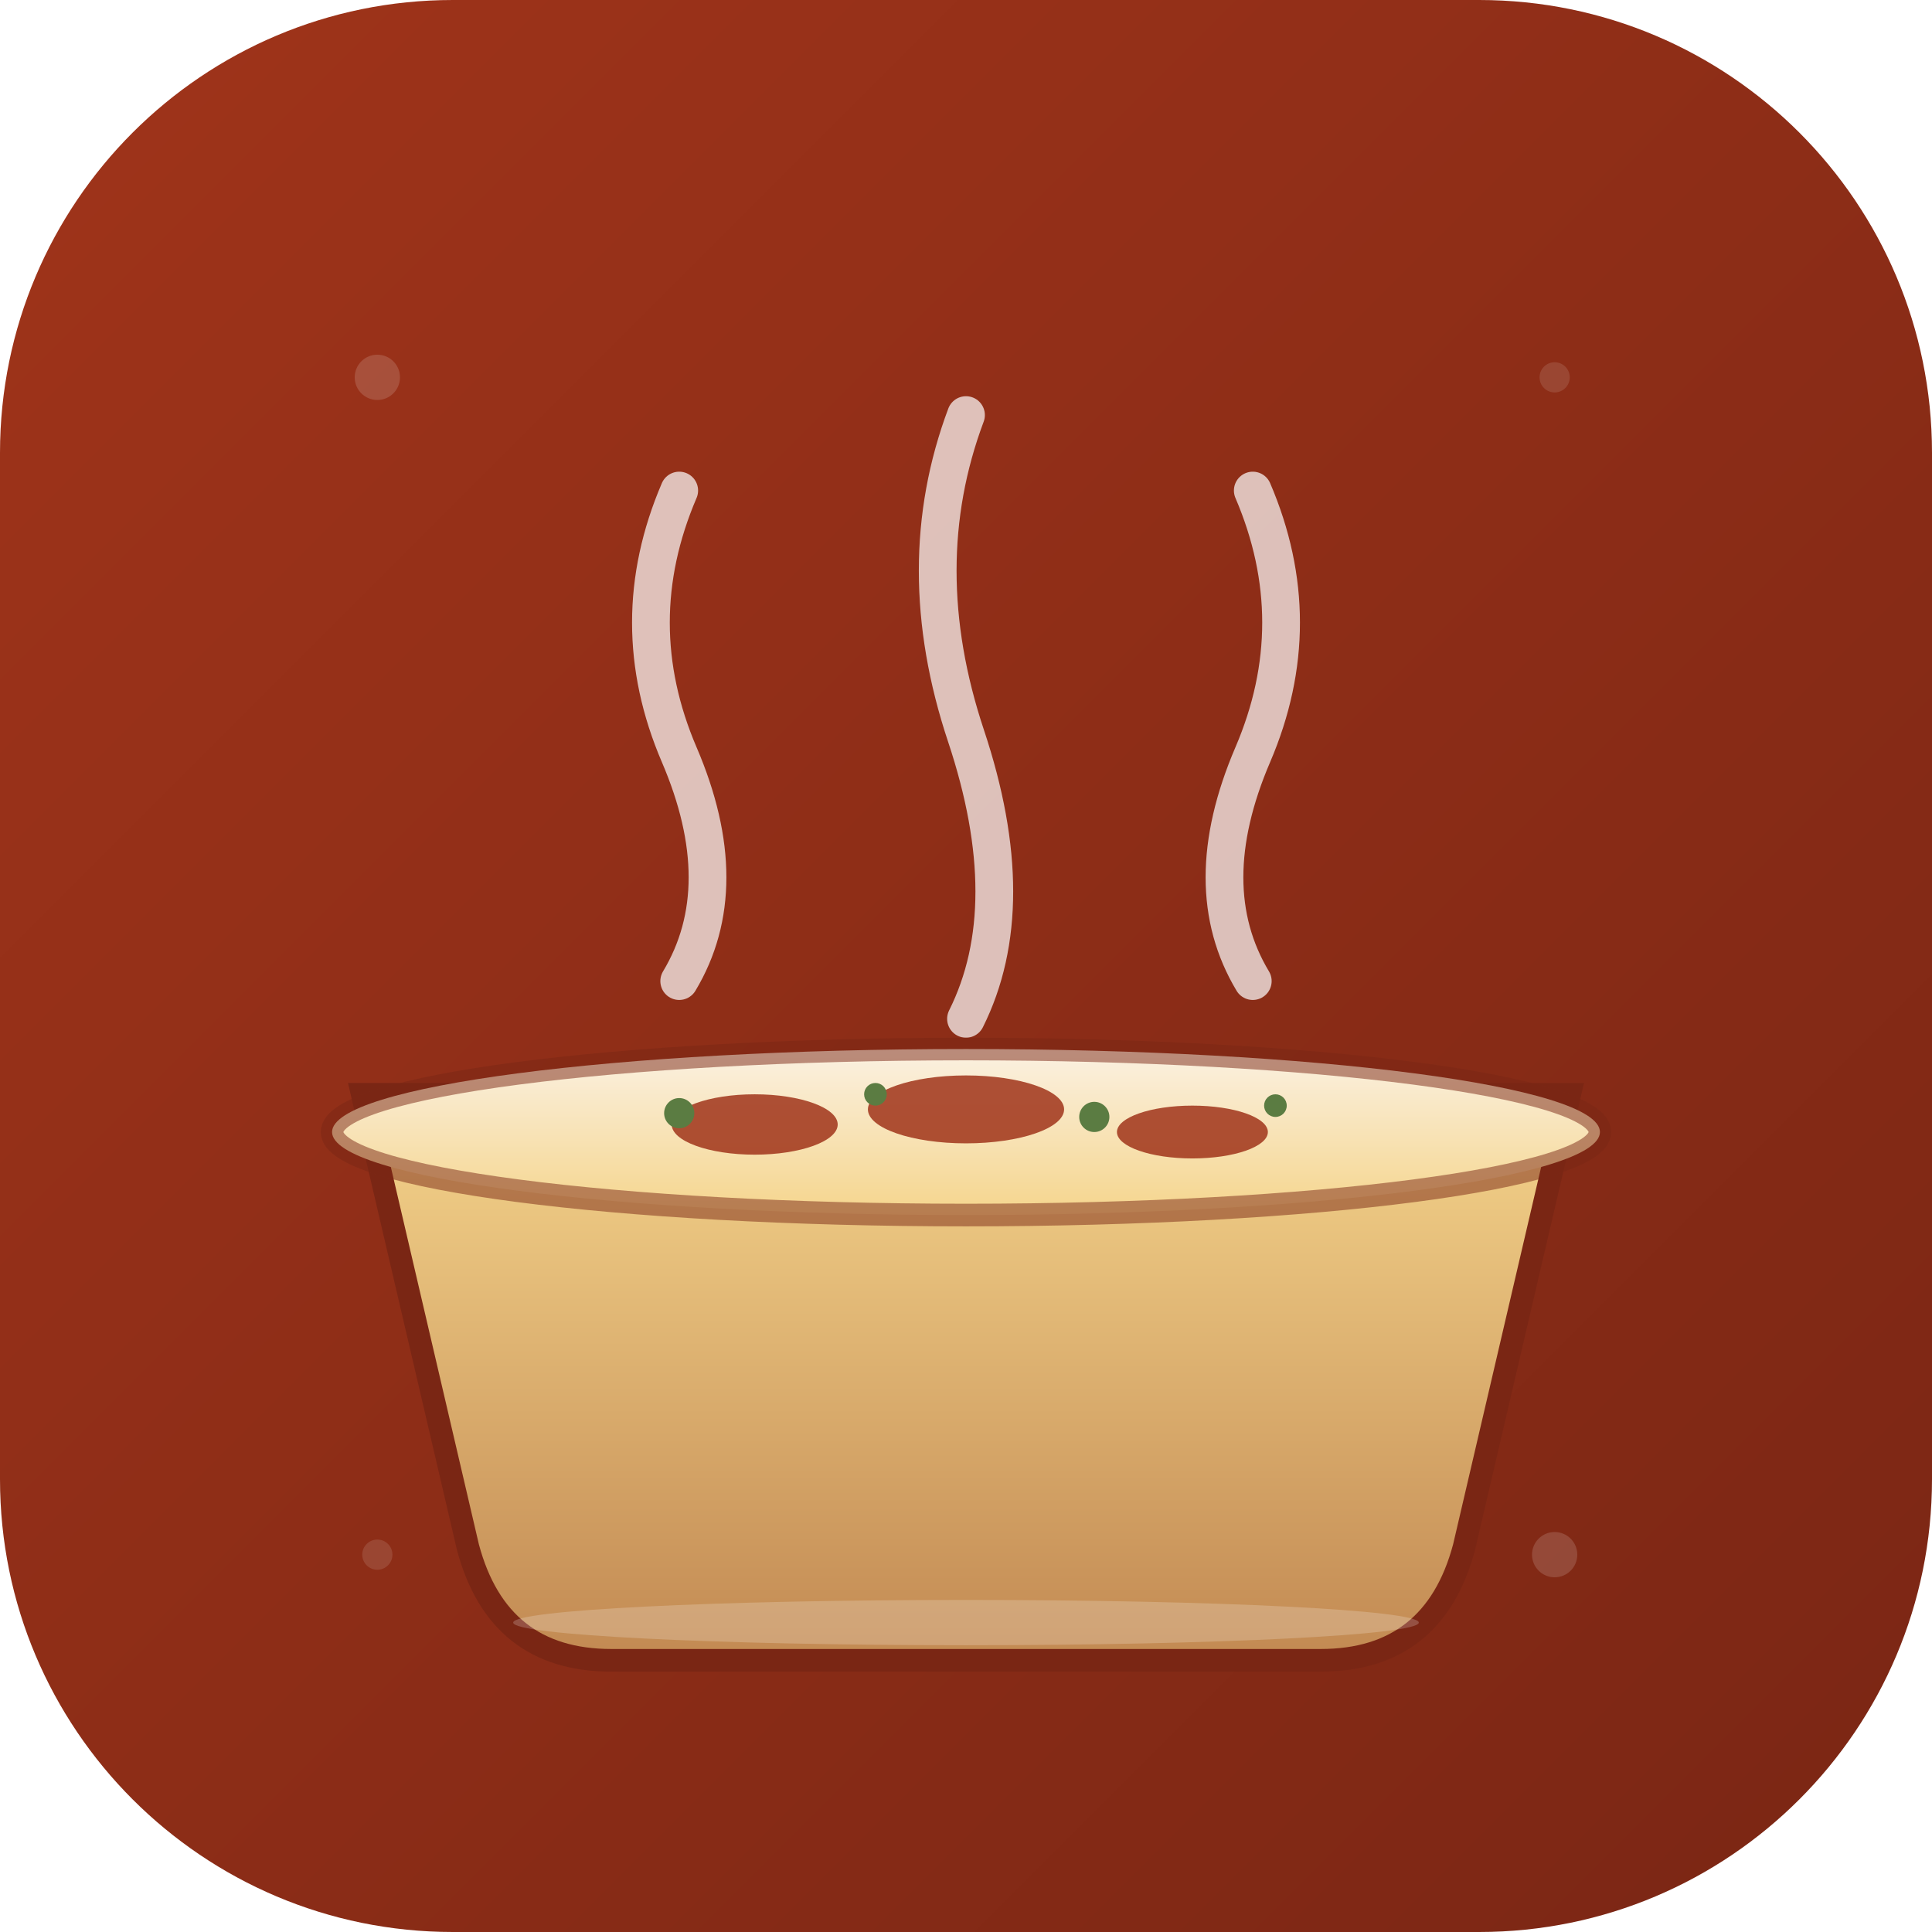
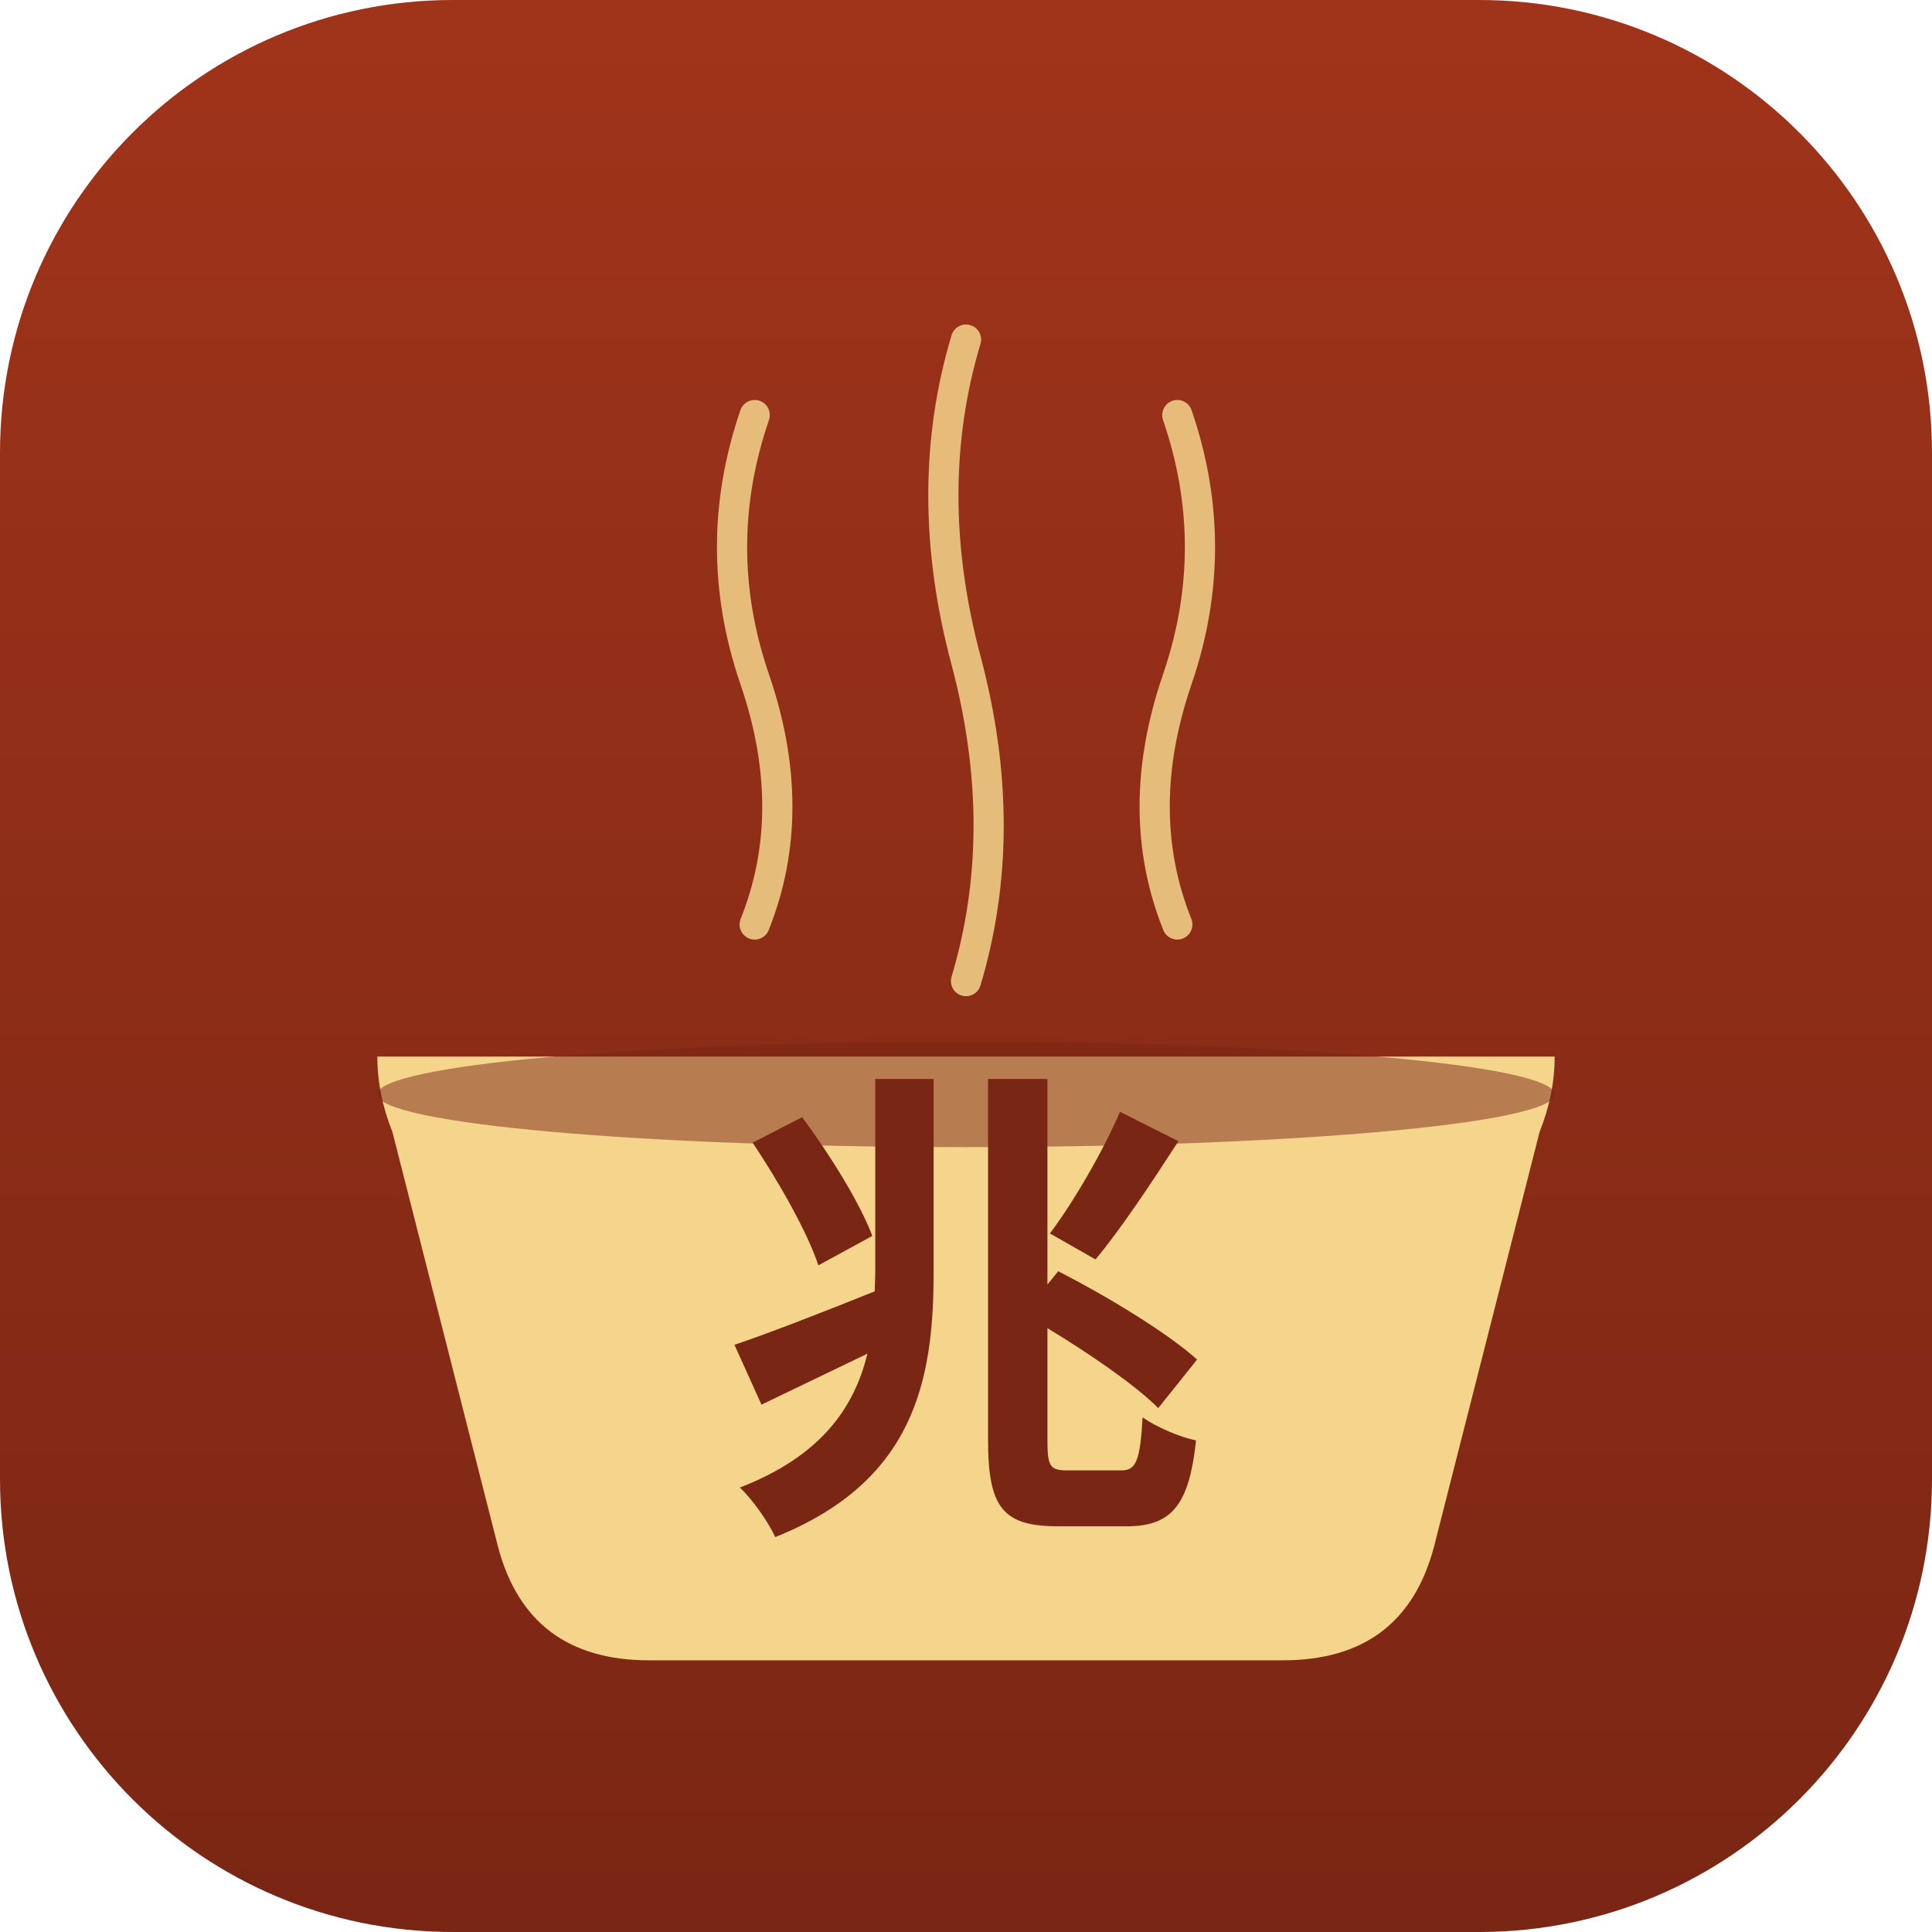
<svg xmlns="http://www.w3.org/2000/svg" viewBox="0 0 512 512">
  <defs>
-     <linearGradient id="bg" x1="0" y1="0" x2="1" y2="1">
+     <linearGradient id="bgD" x1="0" y1="0" x2="0" y2="1">
      <stop offset="0%" stop-color="#A0341A" />
      <stop offset="100%" stop-color="#7A2614" />
    </linearGradient>
-     <linearGradient id="bowl" x1="0" y1="0" x2="0" y2="1">
-       <stop offset="0%" stop-color="#F5D58C" />
-       <stop offset="100%" stop-color="#C28952" />
-     </linearGradient>
-     <linearGradient id="soup" x1="0" y1="0" x2="0" y2="1">
-       <stop offset="0%" stop-color="#FBF1E2" />
-       <stop offset="100%" stop-color="#F5D58C" />
-     </linearGradient>
  </defs>
-   <rect x="0" y="0" width="512" height="512" rx="120" fill="url(#bg)" />
-   <circle cx="100" cy="100" r="6" fill="rgba(255,255,255,0.15)" />
-   <circle cx="412" cy="100" r="4" fill="rgba(255,255,255,0.12)" />
-   <circle cx="100" cy="412" r="4" fill="rgba(255,255,255,0.12)" />
-   <circle cx="412" cy="412" r="6" fill="rgba(255,255,255,0.15)" />
-   <g fill="none" stroke="rgba(255,255,255,0.7)" stroke-width="10" stroke-linecap="round">
-     <path d="M180 130 Q165 165 180 200 Q195 235 180 260" />
-     <path d="M256 110 Q241 150 256 195 Q271 240 256 270" />
-     <path d="M332 130 Q347 165 332 200 Q317 235 332 260" />
+   <rect x="0" y="0" width="512" height="512" rx="120" fill="url(#bgD)" />
+   <g fill="none" stroke="#F5D58C" stroke-width="8" stroke-linecap="round" opacity="0.85">
+     <path d="M 200 110 Q 188 145 200 180 Q 212 215 200 245" />
+     <path d="M 256 90 Q 244 130 256 175 Q 268 220 256 260" />
+     <path d="M 312 110 Q 324 145 312 180 Q 300 215 312 245" />
  </g>
-   <path d="M 96 290            L 416 290            L 388 410            Q 380 440 350 440            L 162 440            Q 132 440 124 410            Z" fill="url(#bowl)" stroke="#7A2614" stroke-width="6" />
-   <ellipse cx="256" cy="300" rx="168" ry="22" fill="url(#soup)" />
-   <ellipse cx="256" cy="300" rx="168" ry="22" fill="none" stroke="#7A2614" stroke-width="6" opacity="0.5" />
-   <ellipse cx="200" cy="298" rx="22" ry="8" fill="#A0341A" opacity="0.85" />
-   <ellipse cx="256" cy="294" rx="26" ry="9" fill="#A0341A" opacity="0.85" />
-   <ellipse cx="316" cy="300" rx="20" ry="7" fill="#A0341A" opacity="0.85" />
-   <circle cx="180" cy="295" r="4" fill="#5B7C42" />
-   <circle cx="232" cy="290" r="3" fill="#5B7C42" />
-   <circle cx="290" cy="296" r="4" fill="#5B7C42" />
-   <circle cx="338" cy="293" r="3" fill="#5B7C42" />
-   <ellipse cx="256" cy="430" rx="120" ry="6" fill="rgba(255,255,255,0.2)" />
+   <path d="M 100 280            L 412 280            Q 412 290 408 300            L 380 410            Q 372 440 340 440            L 172 440            Q 140 440 132 410            L 104 300            Q 100 290 100 280 Z" fill="#F5D58C" stroke="#F5D58C" stroke-width="0" />
+   <ellipse cx="256" cy="290" rx="156" ry="14" fill="#7A2614" opacity="0.5" />
+   <text x="256" y="395" text-anchor="middle" font-family="STKaiti, 'Songti SC', serif" font-size="130" font-weight="700" fill="#7A2614">兆</text>
</svg>
